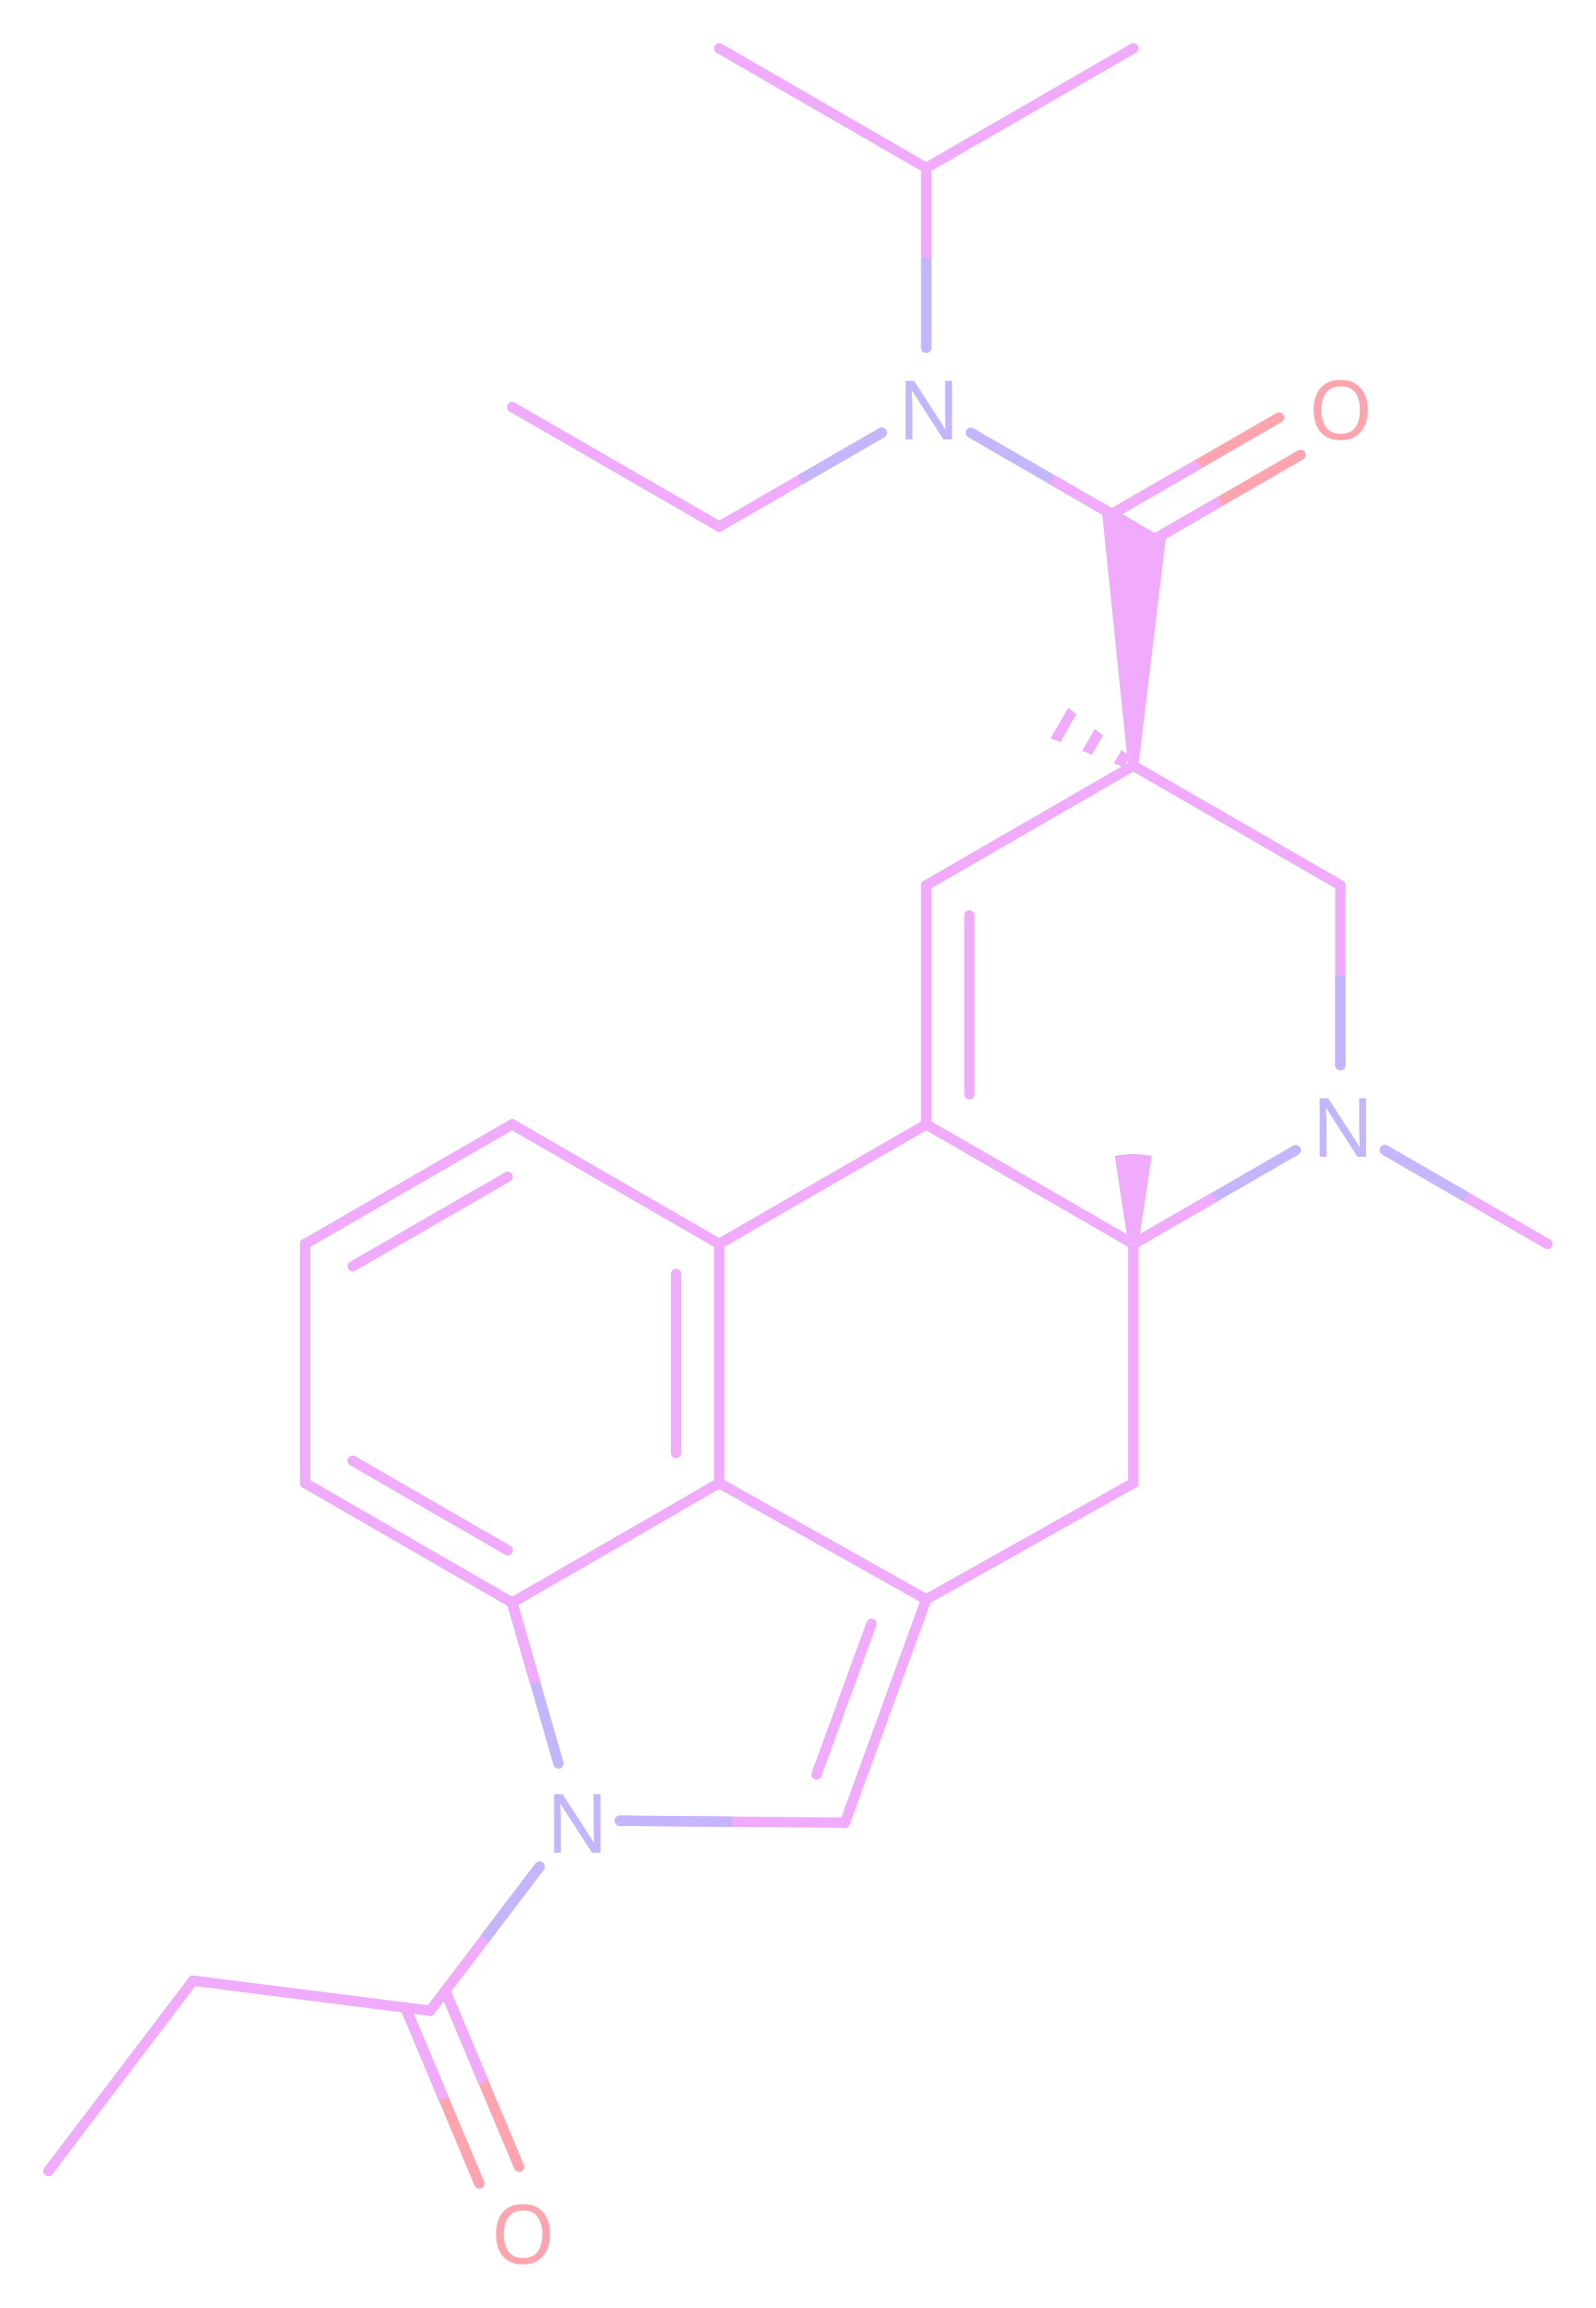
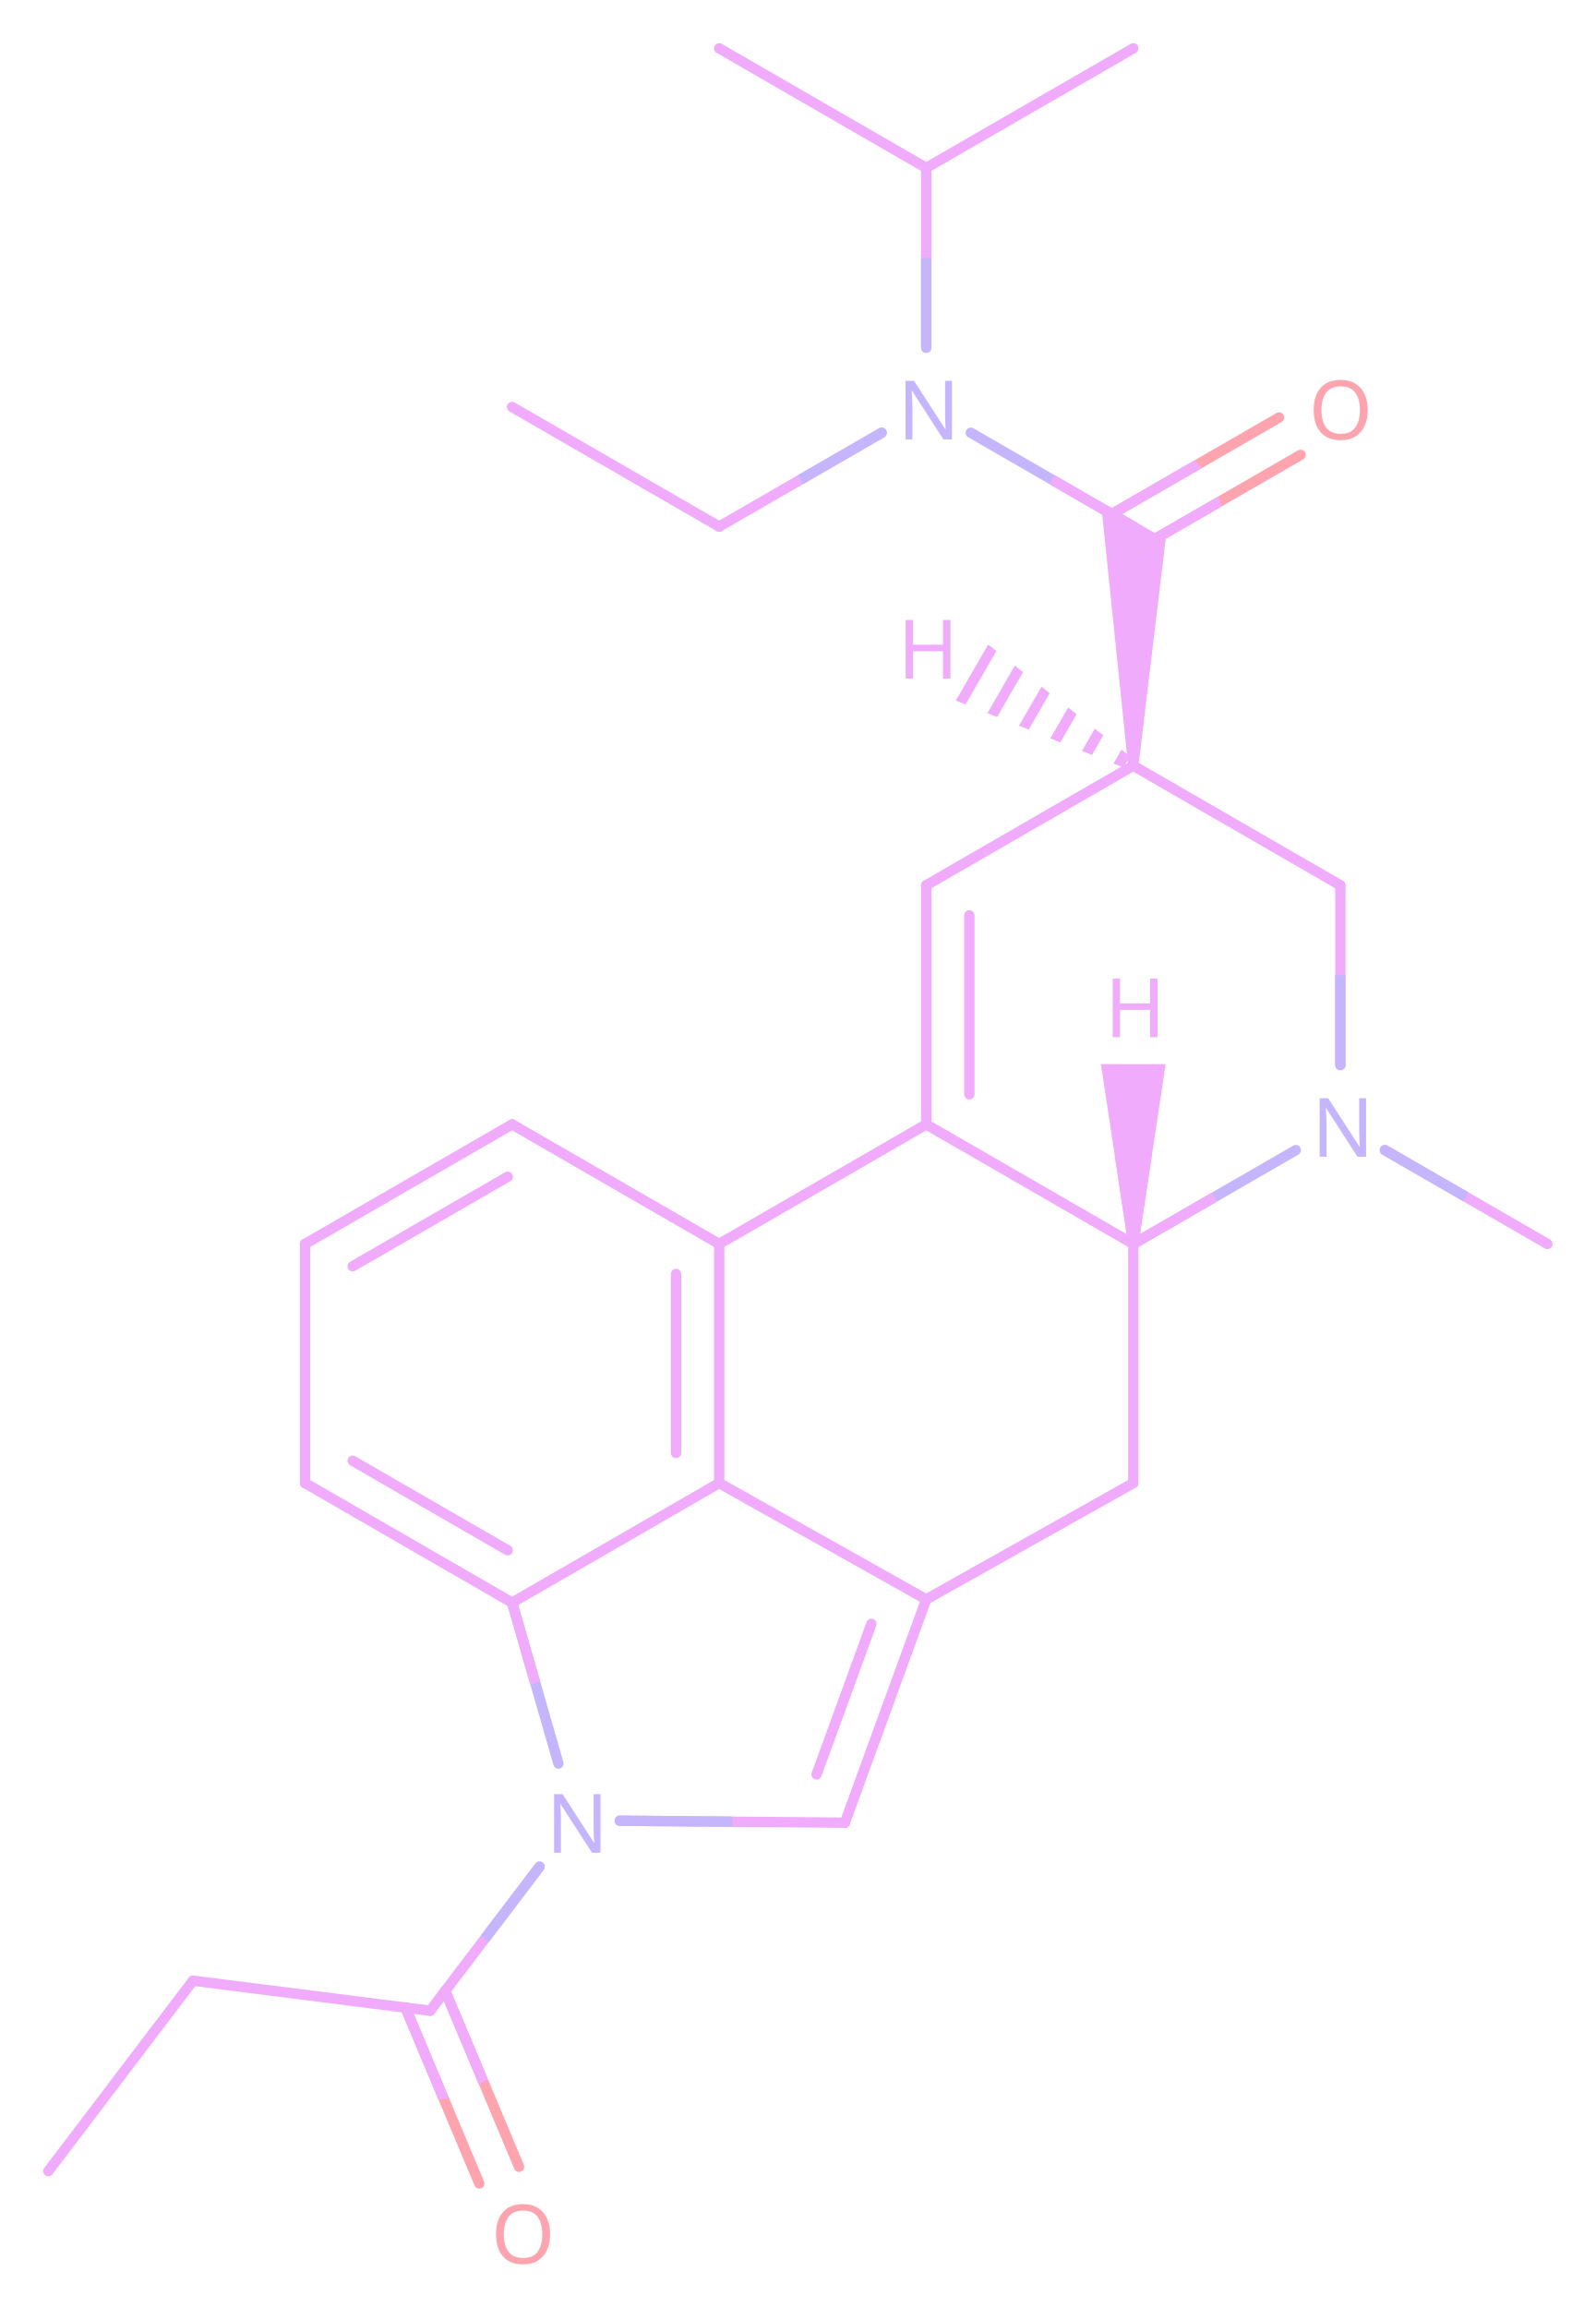
<svg xmlns="http://www.w3.org/2000/svg" fill-opacity="1" color-rendering="auto" color-interpolation="auto" text-rendering="auto" stroke-linecap="square" width="369.708" stroke-miterlimit="10" shape-rendering="auto" stroke-opacity="1" stroke-dasharray="none" font-weight="normal" stroke-width="1" height="534.656" font-family="Dialog" font-style="normal" stroke-linejoin="miter" font-size="12px" stroke-dashoffset="0" image-rendering="auto" version="1.1" id="svg259" style="fill:#f0abfc;stroke:none;">
  <defs id="genericDefs" />
  <g id="g257" transform="translate(-10.13909,-10.95491)" style="fill:#f0abfc;stroke:none">
    <defs id="1886827695240-defs1">
      <clipPath clipPathUnits="userSpaceOnUse" id="1886827695830-clipPath1">
        <path d="M 0,0 H 390 V 558 H 0 Z" id="path3" style="stroke:none" />
      </clipPath>
      <clipPath clipPathUnits="userSpaceOnUse" id="188682769559-clipPath1">
        <path d="m 320.676,236.854 c -11.502,0 -20.826,9.324 -20.826,20.826 0,11.502 9.324,20.826 20.826,20.826 11.502,0 20.826,-9.324 20.826,-20.826 0,-11.502 -9.324,-20.826 -20.826,-20.826 z" id="path6" style="stroke:none" />
      </clipPath>
      <clipPath clipPathUnits="userSpaceOnUse" id="1886827695451-clipPath1">
        <path d="m 272.705,277.387 c -12.002,0 -21.732,9.73 -21.732,21.732 0,12.002 9.73,21.732 21.732,21.732 12.002,0 21.732,-9.73 21.732,-21.732 0,-12.002 -9.73,-21.732 -21.732,-21.732 z" id="path9" style="stroke:none" />
      </clipPath>
      <clipPath clipPathUnits="userSpaceOnUse" id="1886827695469-clipPath1">
        <path d="m 153.745,406.659 c -14.4,0 -26.073,11.673 -26.073,26.073 0,14.4 11.673,26.073 26.073,26.073 14.4,0 26.073,-11.673 26.073,-26.073 0,-14.4 -11.673,-26.073 -26.073,-26.073 z" id="path12" style="stroke:none" />
      </clipPath>
      <clipPath clipPathUnits="userSpaceOnUse" id="1886827695412-clipPath1">
        <path d="m 128.793,362.817 c -10.71,0 -19.392,8.682 -19.392,19.392 0,10.71 8.682,19.392 19.392,19.392 10.71,0 19.392,-8.682 19.392,-19.392 0,-10.71 -8.682,-19.392 -19.392,-19.392 z" id="path15" style="stroke:none" />
      </clipPath>
      <clipPath clipPathUnits="userSpaceOnUse" id="1886827695212-clipPath1">
        <path d="m 272.705,111.207 c -12.002,0 -21.732,9.73 -21.732,21.732 0,12.002 9.73,21.732 21.732,21.732 12.002,0 21.732,-9.73 21.732,-21.732 0,-12.002 -9.73,-21.732 -21.732,-21.732 z" id="path18" style="stroke:none" />
      </clipPath>
      <clipPath clipPathUnits="userSpaceOnUse" id="1886827695785-clipPath1">
        <path d="m 214.403,89.475 c -12.002,0 -21.732,9.73 -21.732,21.732 0,12.002 9.73,21.732 21.732,21.732 12.002,0 21.732,-9.73 21.732,-21.732 0,-12.002 -9.73,-21.732 -21.732,-21.732 z" id="path21" style="stroke:none" />
      </clipPath>
      <clipPath clipPathUnits="userSpaceOnUse" id="1886827695476-clipPath1">
        <path d="m 272.705,111.998 c -11.566,0 -20.941,9.376 -20.941,20.941 0,11.566 9.376,20.941 20.941,20.941 11.566,0 20.941,-9.376 20.941,-20.941 0,-11.566 -9.376,-20.941 -20.941,-20.941 z" id="path24" style="stroke:none" />
      </clipPath>
      <clipPath clipPathUnits="userSpaceOnUse" id="1886827695600-clipPath1">
        <path d="m 272.705,278.293 c -11.502,0 -20.826,9.324 -20.826,20.826 0,11.502 9.324,20.826 20.826,20.826 11.502,0 20.826,-9.324 20.826,-20.826 0,-11.502 -9.324,-20.826 -20.826,-20.826 z" id="path27" style="stroke:none" />
      </clipPath>
      <clipPath clipPathUnits="userSpaceOnUse" id="1886827695865-clipPath1">
        <path d="m 272.705,166.756 c -11.915,0 -21.575,9.659 -21.575,21.575 0,11.915 9.659,21.575 21.575,21.575 11.915,0 21.575,-9.659 21.575,-21.575 0,-11.916 -9.659,-21.575 -21.575,-21.575 z" id="path30" style="stroke:none" />
      </clipPath>
      <clipPath clipPathUnits="userSpaceOnUse" id="1886827695321-clipPath1">
        <path d="m 224.734,70.676 c -11.502,0 -20.826,9.324 -20.826,20.826 0,11.502 9.324,20.826 20.826,20.826 11.502,0 20.826,-9.324 20.826,-20.826 0,-11.502 -9.324,-20.826 -20.826,-20.826 z" id="path33" style="stroke:none" />
      </clipPath>
      <clipPath clipPathUnits="userSpaceOnUse" id="1886827695931-clipPath1">
        <path d="m 135.149,422.425 c -11.572,0 -20.954,9.381 -20.954,20.954 0,11.572 9.381,20.954 20.954,20.954 11.572,0 20.954,-9.381 20.954,-20.954 0,-11.572 -9.381,-20.954 -20.954,-20.954 z" id="path36" style="stroke:none" />
      </clipPath>
      <clipPath clipPathUnits="userSpaceOnUse" id="1886827695626-clipPath1">
        <path d="m 109.798,456.098 c -11.406,0 -20.652,9.246 -20.652,20.652 0,11.406 9.246,20.652 20.652,20.652 11.406,0 20.652,-9.246 20.652,-20.652 0,-11.406 -9.246,-20.652 -20.652,-20.652 z" id="path39" style="stroke:none" />
      </clipPath>
      <clipPath clipPathUnits="userSpaceOnUse" id="1886827695740-clipPath1">
        <path d="m 331.007,255.655 c -12.002,0 -21.732,9.73 -21.732,21.732 0,12.002 9.73,21.732 21.732,21.732 12.002,0 21.732,-9.73 21.732,-21.732 0,-12.002 -9.73,-21.732 -21.732,-21.732 z" id="path42" style="stroke:none" />
      </clipPath>
      <clipPath clipPathUnits="userSpaceOnUse" id="1886827695882-clipPath1">
        <path d="m -314.043,-258.922 h 390 v 558 h -390 z" id="path45" style="stroke:none" />
      </clipPath>
      <clipPath clipPathUnits="userSpaceOnUse" id="1886827695883-clipPath1">
        <path d="m -136.673,-420.142 h 390 v 558 h -390 z" id="path48" style="stroke:none" />
      </clipPath>
      <clipPath clipPathUnits="userSpaceOnUse" id="1886827695931-clipPath2">
        <path d="m -218.101,-92.743 h 390 v 558 h -390 z" id="path51" style="stroke:none" />
      </clipPath>
      <clipPath clipPathUnits="userSpaceOnUse" id="1886827695136-clipPath1">
        <path d="m -313.333,-92.743 h 390 v 558 h -390 z" id="path54" style="stroke:none" />
      </clipPath>
      <clipPath clipPathUnits="userSpaceOnUse" id="188682769568-clipPath1">
        <path d="m -266.096,-231.226 h 390 v 558 h -390 z" id="path57" style="stroke:none" />
      </clipPath>
      <clipPath clipPathUnits="userSpaceOnUse" id="1886827695662-clipPath1">
        <path d="m -218.125,-148.136 h 390 v 558 h -390 z" id="path60" style="stroke:none" />
      </clipPath>
      <clipPath clipPathUnits="userSpaceOnUse" id="1886827695904-clipPath1">
        <path d="m -123.9,-515.323 h 390 v 558 h -390 z" id="path63" style="stroke:none" />
      </clipPath>
    </defs>
    <g text-rendering="geometricPrecision" id="g69" style="fill:#f0abfc;stroke:none">
      <path d="m 128.354,284.597 c 0.574,-0.331 0.77,-1.064 0.439,-1.638 -0.331,-0.573 -1.064,-0.77 -1.638,-0.439 l -35.903,20.729 c -0.574,0.331 -0.77,1.064 -0.439,1.638 0.331,0.574 1.064,0.77 1.638,0.439 z m 1.038,-12.137 c 0.574,-0.331 0.77,-1.064 0.439,-1.638 -0.331,-0.573 -1.064,-0.77 -1.638,-0.439 l -47.971,27.697 c -0.573,0.331 -0.77,1.064 -0.439,1.638 0.331,0.574 1.064,0.77 1.638,0.439 z" clip-path="url(#1886827695830-clipPath1)" id="path67" style="stroke:none;" />
    </g>
    <g text-rendering="geometricPrecision" id="g73" style="fill:#f0abfc;stroke:none">
      <path d="m 82.021,299.119 v 0 55.394 c 0,0.662 -0.537,1.199 -1.199,1.199 -0.662,0 -1.199,-0.537 -1.199,-1.199 v 0 -55.394 c 0,-0.662 0.537,-1.199 1.199,-1.199 0.662,0 1.199,0.537 1.199,1.199 z" clip-path="url(#1886827695830-clipPath1)" id="path71" style="stroke:none;" />
    </g>
    <g text-rendering="geometricPrecision" id="g77" style="fill:#f0abfc;stroke:none">
      <path d="m 92.451,348.305 c -0.573,-0.331 -1.307,-0.135 -1.638,0.439 -0.331,0.574 -0.135,1.307 0.439,1.638 l 35.903,20.729 c 0.574,0.331 1.307,0.135 1.638,-0.439 0.331,-0.574 0.135,-1.307 -0.439,-1.638 z m -11.03,5.169 c -0.573,-0.331 -1.307,-0.135 -1.638,0.439 -0.331,0.574 -0.135,1.307 0.439,1.638 l 47.971,27.697 c 0.574,0.331 1.307,0.135 1.638,-0.439 0.331,-0.573 0.135,-1.307 -0.439,-1.638 z" clip-path="url(#1886827695830-clipPath1)" id="path75" style="stroke:none;" />
    </g>
    <g text-rendering="geometricPrecision" id="g81" style="fill:#f0abfc;stroke:none">
      <path d="m 128.193,381.171 v 0 l 47.971,-27.697 c 0.574,-0.331 1.307,-0.135 1.638,0.439 0.331,0.574 0.135,1.307 -0.439,1.638 v 0 l -47.971,27.697 c -0.573,0.331 -1.307,0.135 -1.638,-0.439 -0.331,-0.573 -0.135,-1.307 0.439,-1.638 z" clip-path="url(#1886827695830-clipPath1)" id="path79" style="stroke:none;" />
    </g>
    <g text-rendering="geometricPrecision" id="g85" style="fill:#f0abfc;stroke:none">
      <path d="m 165.573,347.545 c 0,0.662 0.537,1.199 1.199,1.199 0.662,0 1.199,-0.537 1.199,-1.199 v -41.459 c 0,-0.662 -0.537,-1.199 -1.199,-1.199 -0.662,0 -1.199,0.537 -1.199,1.199 z m 9.991,6.967 c 0,0.662 0.537,1.199 1.199,1.199 0.662,0 1.199,-0.537 1.199,-1.199 v -55.394 c 0,-0.662 -0.537,-1.199 -1.199,-1.199 -0.662,0 -1.199,0.537 -1.199,1.199 z" clip-path="url(#1886827695830-clipPath1)" id="path83" style="stroke:none;" />
    </g>
    <g text-rendering="geometricPrecision" id="g89" style="fill:#f0abfc;stroke:none">
      <path d="m 129.392,270.384 v 0 l 47.971,27.697 c 0.574,0.331 0.77,1.064 0.439,1.638 -0.331,0.574 -1.064,0.77 -1.638,0.439 v 0 l -47.971,-27.697 c -0.573,-0.331 -0.77,-1.064 -0.439,-1.638 0.331,-0.573 1.064,-0.77 1.638,-0.439 z" clip-path="url(#1886827695830-clipPath1)" id="path87" style="stroke:none;" />
    </g>
    <g text-rendering="geometricPrecision" id="g93" style="fill:#f0abfc;stroke:none">
      <path d="m 224.147,380.414 v 0 l 47.971,-26.948 c 0.577,-0.324 1.308,-0.119 1.633,0.458 0.324,0.577 0.119,1.308 -0.458,1.633 v 0 l -47.971,26.948 c -0.577,0.324 -1.308,0.119 -1.633,-0.458 -0.324,-0.577 -0.119,-1.308 0.458,-1.633 z" clip-path="url(#1886827695830-clipPath1)" id="path91" style="stroke:none;" />
    </g>
    <g text-rendering="geometricPrecision" id="g97" style="fill:#f0abfc;stroke:none">
      <path d="m 271.507,354.512 v 0 -55.394 c 0,-0.662 0.537,-1.199 1.199,-1.199 0.662,0 1.199,0.537 1.199,1.199 v 0 55.394 c 0,0.662 -0.537,1.199 -1.199,1.199 -0.662,0 -1.199,-0.537 -1.199,-1.199 z" clip-path="url(#1886827695830-clipPath1)" id="path95" style="stroke:none;" />
    </g>
    <g text-rendering="geometricPrecision" id="g101" style="fill:#f0abfc;stroke:none">
      <path d="m 225.334,270.384 v 0 l 47.971,27.697 c 0.574,0.331 0.77,1.064 0.439,1.638 -0.331,0.574 -1.064,0.77 -1.638,0.439 v 0 L 224.135,272.46 c -0.573,-0.331 -0.77,-1.064 -0.439,-1.638 0.331,-0.573 1.064,-0.77 1.638,-0.439 z" clip-path="url(#1886827695830-clipPath1)" id="path99" style="stroke:none;" />
    </g>
    <g text-rendering="geometricPrecision" id="g105" style="fill:#f0abfc;stroke:none">
      <path d="m 177.351,353.467 v 0 l 47.971,26.948 c 0.577,0.324 0.782,1.055 0.458,1.633 -0.324,0.577 -1.055,0.782 -1.633,0.458 v 0 l -47.971,-26.948 c -0.577,-0.324 -0.782,-1.055 -0.458,-1.633 0.324,-0.577 1.055,-0.782 1.633,-0.458 z" clip-path="url(#1886827695830-clipPath1)" id="path103" style="stroke:none;" />
    </g>
    <g text-rendering="geometricPrecision" id="g109" style="fill:#f0abfc;stroke:none">
      <path d="m 225.334,272.46 v 0 l -47.971,27.697 c -0.573,0.331 -1.307,0.135 -1.638,-0.439 -0.331,-0.573 -0.135,-1.307 0.439,-1.638 v 0 l 47.971,-27.697 c 0.574,-0.331 1.307,-0.135 1.638,0.439 0.331,0.574 0.135,1.307 -0.439,1.638 z" clip-path="url(#1886827695830-clipPath1)" id="path107" style="stroke:none;" />
    </g>
    <g text-rendering="geometricPrecision" id="g113" style="fill:#f0abfc;stroke:none">
      <path d="m 273.305,189.37 v 0 l -47.971,27.697 c -0.573,0.331 -1.307,0.135 -1.638,-0.439 -0.331,-0.574 -0.135,-1.307 0.439,-1.638 v 0 l 47.971,-27.697 c 0.574,-0.331 1.307,-0.135 1.638,0.439 0.331,0.573 0.135,1.307 -0.439,1.638 z" clip-path="url(#1886827695830-clipPath1)" id="path111" style="stroke:none;" />
    </g>
    <g text-rendering="geometricPrecision" id="g119" style="fill:#f0abfc;stroke:none">
      <path d="m 319.477,257.681 v 0 -41.653 c 0,-0.662 0.537,-1.199 1.199,-1.199 0.662,0 1.199,0.537 1.199,1.199 v 0 41.653 c 0,0.662 -0.537,1.199 -1.199,1.199 -0.662,0 -1.199,-0.537 -1.199,-1.199 z" clip-path="url(#1886827695830-clipPath1)" id="path115" style="stroke:none;" />
      <path d="m 319.477,257.681 v 0 -41.653 c 0,-0.662 0.537,-1.199 1.199,-1.199 0.662,0 1.199,0.537 1.199,1.199 v 0 41.653 c 0,0.662 -0.537,1.199 -1.199,1.199 -0.662,0 -1.199,-0.537 -1.199,-1.199 z" clip-path="url(#188682769559-clipPath1)" id="path117" style="fill:#c4b5fd;stroke:none;" />
    </g>
    <g text-rendering="geometricPrecision" id="g123" style="fill:#f0abfc;stroke:none">
      <path d="m 273.305,187.293 v 0 l 47.971,27.697 c 0.574,0.331 0.77,1.064 0.439,1.638 -0.331,0.573 -1.064,0.77 -1.638,0.439 v 0 l -47.971,-27.697 c -0.573,-0.331 -0.77,-1.064 -0.439,-1.638 0.331,-0.574 1.064,-0.77 1.638,-0.439 z" clip-path="url(#1886827695830-clipPath1)" id="path121" style="stroke:none;" />
    </g>
    <g text-rendering="geometricPrecision" id="g127" style="fill:#f0abfc;stroke:none">
      <path d="m 235.925,222.996 c 0,-0.662 -0.537,-1.199 -1.199,-1.199 -0.662,0 -1.199,0.537 -1.199,1.199 v 41.459 c 0,0.662 0.537,1.199 1.199,1.199 0.662,0 1.199,-0.537 1.199,-1.199 z m -9.991,-6.967 c 0,-0.662 -0.537,-1.199 -1.199,-1.199 -0.662,0 -1.199,0.537 -1.199,1.199 v 55.394 c 0,0.662 0.537,1.199 1.199,1.199 0.662,0 1.199,-0.537 1.199,-1.199 z" clip-path="url(#1886827695830-clipPath1)" id="path125" style="stroke:none;" />
    </g>
    <g text-rendering="geometricPrecision" id="g133" style="fill:#c4b5fd;stroke:none;">
      <path d="m 272.106,298.08 v 0 l 37.64,-21.732 c 0.573,-0.331 1.307,-0.135 1.638,0.439 0.331,0.573 0.135,1.307 -0.439,1.638 v 0 l -37.64,21.732 c -0.573,0.331 -1.307,0.135 -1.638,-0.439 -0.331,-0.573 -0.135,-1.307 0.439,-1.638 z" clip-path="url(#1886827695830-clipPath1)" id="path129" style="stroke:none;" />
      <path d="m 272.106,298.08 v 0 l 37.64,-21.732 c 0.573,-0.331 1.307,-0.135 1.638,0.439 0.331,0.573 0.135,1.307 -0.439,1.638 v 0 l -37.64,21.732 c -0.573,0.331 -1.307,0.135 -1.638,-0.439 -0.331,-0.573 -0.135,-1.307 0.439,-1.638 z" clip-path="url(#1886827695451-clipPath1)" id="path131" style="fill:#f0abfc;stroke:none;" />
    </g>
    <g text-rendering="geometricPrecision" id="g139" style="fill:#f0abfc;stroke:none">
      <path d="m 153.755,431.534 v 0 l 52.144,0.454 c 0.662,0.006 1.194,0.547 1.188,1.209 -0.006,0.662 -0.547,1.194 -1.209,1.188 v 0 l -52.144,-0.454 c -0.662,-0.006 -1.194,-0.547 -1.188,-1.209 0.006,-0.662 0.547,-1.194 1.209,-1.188 z" clip-path="url(#1886827695830-clipPath1)" id="path135" style="stroke:none;" />
      <path d="m 153.755,431.534 v 0 l 52.144,0.454 c 0.662,0.006 1.194,0.547 1.188,1.209 -0.006,0.662 -0.547,1.194 -1.209,1.188 v 0 l -52.144,-0.454 c -0.662,-0.006 -1.194,-0.547 -1.188,-1.209 0.006,-0.662 0.547,-1.194 1.209,-1.188 z" clip-path="url(#1886827695469-clipPath1)" id="path137" style="fill:#c4b5fd;stroke:none;" />
    </g>
    <g text-rendering="geometricPrecision" id="g145" style="fill:#c4b5fd;stroke:none;">
      <path d="m 129.945,381.878 v 0 l 10.726,37.271 c 0.183,0.636 -0.184,1.301 -0.821,1.484 -0.636,0.183 -1.301,-0.184 -1.484,-0.821 v 0 l -10.726,-37.271 c -0.183,-0.636 0.184,-1.301 0.821,-1.484 0.636,-0.183 1.301,0.184 1.484,0.821 z" clip-path="url(#1886827695830-clipPath1)" id="path141" style="stroke:none;" />
      <path d="m 129.945,381.878 v 0 l 10.726,37.271 c 0.183,0.636 -0.184,1.301 -0.821,1.484 -0.636,0.183 -1.301,-0.184 -1.484,-0.821 v 0 l -10.726,-37.271 c -0.183,-0.636 0.184,-1.301 0.821,-1.484 0.636,-0.183 1.301,0.184 1.484,0.821 z" clip-path="url(#1886827695412-clipPath1)" id="path143" style="fill:#f0abfc;stroke:none;" />
    </g>
    <g text-rendering="geometricPrecision" id="g149" style="fill:#f0abfc;stroke:none">
      <path d="m 198.201,421.597 c -0.227,0.622 0.094,1.31 0.716,1.537 0.622,0.227 1.31,-0.094 1.537,-0.716 l 12.703,-34.867 c 0.227,-0.622 -0.094,-1.31 -0.716,-1.537 -0.622,-0.227 -1.31,0.094 -1.537,0.716 z m 6.561,11.179 c -0.227,0.622 0.094,1.31 0.716,1.537 0.622,0.227 1.31,-0.094 1.537,-0.716 l 18.846,-51.727 c 0.227,-0.622 -0.094,-1.31 -0.716,-1.537 -0.622,-0.227 -1.31,0.094 -1.537,0.716 z" clip-path="url(#1886827695830-clipPath1)" id="path147" style="stroke:none;" />
    </g>
    <g text-rendering="geometricPrecision" id="g153" style="fill:#f0abfc;stroke:none">
      <path d="m 272.705,188.331 h 1.199 l 6.295,-52.45 -7.494,-4.326 -7.494,-4.326 6.295,61.103 z" clip-path="url(#1886827695830-clipPath1)" id="path151" style="stroke:none;" />
    </g>
    <g text-rendering="geometricPrecision" id="g159" style="fill:#c4b5fd;stroke:none;">
      <path d="m 272.106,133.977 v 0 l -37.641,-21.732 c -0.573,-0.331 -0.77,-1.064 -0.439,-1.638 0.331,-0.573 1.064,-0.77 1.638,-0.439 v 0 l 37.64,21.732 c 0.574,0.331 0.77,1.064 0.439,1.638 -0.331,0.574 -1.064,0.77 -1.638,0.439 z" clip-path="url(#1886827695830-clipPath1)" id="path155" style="stroke:none;" />
      <path d="m 272.106,133.977 v 0 l -37.641,-21.732 c -0.573,-0.331 -0.77,-1.064 -0.439,-1.638 0.331,-0.573 1.064,-0.77 1.638,-0.439 v 0 l 37.64,21.732 c 0.574,0.331 0.77,1.064 0.439,1.638 -0.331,0.574 -1.064,0.77 -1.638,0.439 z" clip-path="url(#1886827695212-clipPath1)" id="path157" style="fill:#f0abfc;stroke:none;" />
    </g>
    <g text-rendering="geometricPrecision" id="g165" style="fill:#f0abfc;stroke:none">
      <path d="m 215.003,112.246 v 0 l -37.64,21.732 c -0.573,0.331 -1.307,0.135 -1.638,-0.439 -0.331,-0.573 -0.135,-1.307 0.439,-1.638 v 0 l 37.641,-21.732 c 0.573,-0.331 1.307,-0.135 1.638,0.439 0.331,0.574 0.135,1.307 -0.439,1.638 z" clip-path="url(#1886827695830-clipPath1)" id="path161" style="stroke:none;" />
      <path d="m 215.003,112.246 v 0 l -37.64,21.732 c -0.573,0.331 -1.307,0.135 -1.638,-0.439 -0.331,-0.573 -0.135,-1.307 0.439,-1.638 v 0 l 37.641,-21.732 c 0.573,-0.331 1.307,-0.135 1.638,0.439 0.331,0.574 0.135,1.307 -0.439,1.638 z" clip-path="url(#1886827695785-clipPath1)" id="path163" style="fill:#c4b5fd;stroke:none;" />
    </g>
    <g text-rendering="geometricPrecision" id="g171" style="fill:#fda4af;stroke:none;">
      <path d="m 267.11,129.016 c -0.573,0.331 -0.77,1.064 -0.439,1.638 0.331,0.574 1.064,0.77 1.638,0.439 l 38.769,-22.383 c 0.574,-0.331 0.77,-1.064 0.439,-1.638 -0.331,-0.574 -1.064,-0.77 -1.638,-0.439 z m 4.996,8.653 c -0.574,0.331 -0.77,1.064 -0.439,1.638 0.331,0.573 1.064,0.77 1.638,0.439 l 38.769,-22.383 c 0.574,-0.331 0.77,-1.064 0.439,-1.638 -0.331,-0.574 -1.064,-0.77 -1.638,-0.439 z" clip-path="url(#1886827695830-clipPath1)" id="path167" style="stroke:none;" />
      <path d="m 267.11,129.016 c -0.573,0.331 -0.77,1.064 -0.439,1.638 0.331,0.574 1.064,0.77 1.638,0.439 l 38.769,-22.383 c 0.574,-0.331 0.77,-1.064 0.439,-1.638 -0.331,-0.574 -1.064,-0.77 -1.638,-0.439 z m 4.996,8.653 c -0.574,0.331 -0.77,1.064 -0.439,1.638 0.331,0.573 1.064,0.77 1.638,0.439 l 38.769,-22.383 c 0.574,-0.331 0.77,-1.064 0.439,-1.638 -0.331,-0.574 -1.064,-0.77 -1.638,-0.439 z" clip-path="url(#1886827695476-clipPath1)" id="path169" style="fill:#f0abfc;stroke:none;" />
    </g>
-     <g text-rendering="geometricPrecision" id="g177" style="fill:#ffffff99;stroke:none;">
+     <g text-rendering="geometricPrecision" id="g177" style="fill:#f0abfc;stroke:none;">
      <path d="m 272.705,299.119 h 1.199 l 6.295,-41.651 h -7.494 -7.494 l 6.295,41.651 z" clip-path="url(#1886827695830-clipPath1)" id="path173" style="stroke:none;" />
      <path d="m 272.705,299.119 h 1.199 l 6.295,-41.651 h -7.494 -7.494 l 6.295,41.651 z" clip-path="url(#1886827695600-clipPath1)" id="path175" style="fill:#f0abfc;stroke:none;" />
    </g>
-     <g text-rendering="geometricPrecision" id="g183" style="fill:#ffffff99;stroke:none;">
+     <g text-rendering="geometricPrecision" id="g183" style="fill:#f0abfc;stroke:none;">
      <path d="m 268.178,187.806 2.252,0.896 v 0 l 1.459,-2.528 v 0 l -1.902,-1.502 v 0 z m -7.318,-2.912 2.252,0.896 v 0 l 2.596,-4.497 v 0 l -1.902,-1.502 v 0 z m -7.318,-2.912 2.252,0.896 3.733,-6.466 -1.902,-1.502 z m -7.318,-2.912 2.252,0.896 4.87,-8.435 -1.902,-1.502 v 0 z m -7.318,-2.912 2.252,0.896 v 0 l 6.007,-10.404 v 0 l -1.902,-1.502 v 0 z m -7.318,-2.912 2.252,0.896 v 0 l 7.144,-12.373 v 0 l -1.902,-1.502 -3.747,6.49 z" clip-path="url(#1886827695830-clipPath1)" id="path179" style="stroke:none;" />
      <path d="m 268.178,187.806 2.252,0.896 v 0 l 1.459,-2.528 v 0 l -1.902,-1.502 v 0 z m -7.318,-2.912 2.252,0.896 v 0 l 2.596,-4.497 v 0 l -1.902,-1.502 v 0 z m -7.318,-2.912 2.252,0.896 3.733,-6.466 -1.902,-1.502 z m -7.318,-2.912 2.252,0.896 4.87,-8.435 -1.902,-1.502 v 0 z m -7.318,-2.912 2.252,0.896 v 0 l 6.007,-10.404 v 0 l -1.902,-1.502 v 0 z m -7.318,-2.912 2.252,0.896 v 0 l 7.144,-12.373 v 0 l -1.902,-1.502 -3.747,6.49 z" clip-path="url(#1886827695865-clipPath1)" id="path181" style="fill:#f0abfc;stroke:none;" />
    </g>
    <g text-rendering="geometricPrecision" id="g187" style="fill:#f0abfc;stroke:none">
      <path d="m 176.163,133.977 v 0 L 128.192,106.281 c -0.574,-0.331 -0.77,-1.064 -0.439,-1.638 0.331,-0.573 1.064,-0.77 1.638,-0.439 v 0 l 47.971,27.696 c 0.574,0.331 0.77,1.064 0.439,1.638 -0.331,0.574 -1.064,0.77 -1.638,0.439 z" clip-path="url(#1886827695830-clipPath1)" id="path185" style="stroke:none;" />
    </g>
    <g text-rendering="geometricPrecision" id="g193" style="fill:#f0abfc;stroke:none">
      <path d="m 223.535,91.502 v 0 -41.651 c 0,-0.662 0.537,-1.199 1.199,-1.199 0.662,0 1.199,0.537 1.199,1.199 v 0 41.651 c 0,0.662 -0.537,1.199 -1.199,1.199 -0.662,0 -1.199,-0.537 -1.199,-1.199 z" clip-path="url(#1886827695830-clipPath1)" id="path189" style="stroke:none;" />
      <path d="m 223.535,91.502 v 0 -41.651 c 0,-0.662 0.537,-1.199 1.199,-1.199 0.662,0 1.199,0.537 1.199,1.199 v 0 41.651 c 0,0.662 -0.537,1.199 -1.199,1.199 -0.662,0 -1.199,-0.537 -1.199,-1.199 z" clip-path="url(#1886827695321-clipPath1)" id="path191" style="fill:#c4b5fd;stroke:none;" />
    </g>
    <g text-rendering="geometricPrecision" id="g197" style="fill:#f0abfc;stroke:none">
      <path d="m 224.135,50.889 v 0 L 176.163,23.192 c -0.573,-0.331 -0.77,-1.064 -0.439,-1.638 0.331,-0.574 1.064,-0.77 1.638,-0.439 v 0 l 47.971,27.696 c 0.574,0.331 0.77,1.064 0.439,1.638 -0.331,0.573 -1.064,0.77 -1.638,0.439 z" clip-path="url(#1886827695830-clipPath1)" id="path195" style="stroke:none;" />
    </g>
    <g text-rendering="geometricPrecision" id="g201" style="fill:#f0abfc;stroke:none">
      <path d="m 224.135,48.812 v 0 L 272.106,21.116 c 0.573,-0.331 1.307,-0.135 1.638,0.439 0.331,0.573 0.135,1.307 -0.439,1.638 v 0 l -47.971,27.696 c -0.573,0.331 -1.307,0.135 -1.638,-0.439 -0.331,-0.574 -0.135,-1.307 0.439,-1.638 z" clip-path="url(#1886827695830-clipPath1)" id="path199" style="stroke:none;" />
    </g>
    <g text-rendering="geometricPrecision" id="g207" style="fill:#f0abfc;stroke:none">
      <path d="m 136.103,444.105 v 0 l -25.35,33.371 c -0.401,0.527 -1.153,0.63 -1.68,0.23 -0.527,-0.401 -0.63,-1.153 -0.23,-1.68 v 0 l 25.35,-33.371 c 0.401,-0.527 1.153,-0.63 1.68,-0.23 0.527,0.401 0.63,1.153 0.23,1.68 z" clip-path="url(#1886827695830-clipPath1)" id="path203" style="stroke:none;" />
      <path d="m 136.103,444.105 v 0 l -25.35,33.371 c -0.401,0.527 -1.153,0.63 -1.68,0.23 -0.527,-0.401 -0.63,-1.153 -0.23,-1.68 v 0 l 25.35,-33.371 c 0.401,-0.527 1.153,-0.63 1.68,-0.23 0.527,0.401 0.63,1.153 0.23,1.68 z" clip-path="url(#1886827695931-clipPath1)" id="path205" style="fill:#c4b5fd;stroke:none;" />
    </g>
    <g text-rendering="geometricPrecision" id="g211" style="fill:#f0abfc;stroke:none">
      <path d="m 109.648,477.94 v 0 l -54.953,-6.964 c -0.657,-0.083 -1.122,-0.683 -1.039,-1.34 0.083,-0.657 0.683,-1.122 1.34,-1.039 v 0 l 54.953,6.964 c 0.657,0.083 1.122,0.683 1.039,1.34 -0.083,0.657 -0.683,1.122 -1.34,1.039 z" clip-path="url(#1886827695830-clipPath1)" id="path209" style="stroke:none;" />
    </g>
    <g text-rendering="geometricPrecision" id="g217" style="fill:#fda4af;stroke:none;">
      <path d="m 114.393,471.692 c -0.256,-0.611 -0.959,-0.898 -1.57,-0.641 -0.611,0.256 -0.898,0.959 -0.641,1.57 l 17.108,40.742 c 0.256,0.611 0.959,0.898 1.57,0.641 0.611,-0.256 0.898,-0.959 0.641,-1.57 z m -9.212,3.868 c -0.256,-0.611 -0.959,-0.898 -1.57,-0.641 -0.611,0.256 -0.898,0.959 -0.641,1.57 l 17.108,40.742 c 0.256,0.611 0.959,0.898 1.57,0.641 0.611,-0.256 0.898,-0.959 0.641,-1.57 z" clip-path="url(#1886827695830-clipPath1)" id="path213" style="stroke:none;" />
      <path d="m 114.393,471.692 c -0.256,-0.611 -0.959,-0.898 -1.57,-0.641 -0.611,0.256 -0.898,0.959 -0.641,1.57 l 17.108,40.742 c 0.256,0.611 0.959,0.898 1.57,0.641 0.611,-0.256 0.898,-0.959 0.641,-1.57 z m -9.212,3.868 c -0.256,-0.611 -0.959,-0.898 -1.57,-0.641 -0.611,0.256 -0.898,0.959 -0.641,1.57 l 17.108,40.742 c 0.256,0.611 0.959,0.898 1.57,0.641 0.611,-0.256 0.898,-0.959 0.641,-1.57 z" clip-path="url(#1886827695626-clipPath1)" id="path215" style="fill:#f0abfc;stroke:none;" />
    </g>
    <g text-rendering="geometricPrecision" id="g221" style="fill:#f0abfc;stroke:none">
      <path d="m 55.8,470.512 v 0 l -33.507,44.109 c -0.401,0.527 -1.153,0.63 -1.68,0.23 -0.527,-0.401 -0.63,-1.153 -0.23,-1.68 v 0 L 53.891,469.061 c 0.401,-0.527 1.153,-0.63 1.68,-0.23 0.527,0.401 0.63,1.153 0.229,1.68 z" clip-path="url(#1886827695830-clipPath1)" id="path219" style="stroke:none;" />
    </g>
    <g text-rendering="geometricPrecision" id="g227" style="fill:#f0abfc;stroke:none">
      <path d="m 331.607,276.348 v 0 l 37.641,21.732 c 0.574,0.331 0.77,1.064 0.439,1.638 -0.331,0.574 -1.064,0.77 -1.638,0.439 v 0 l -37.641,-21.732 c -0.574,-0.331 -0.77,-1.064 -0.439,-1.638 0.331,-0.574 1.064,-0.77 1.638,-0.439 z" clip-path="url(#1886827695830-clipPath1)" id="path223" style="stroke:none;" />
      <path d="m 331.607,276.348 v 0 l 37.641,21.732 c 0.574,0.331 0.77,1.064 0.439,1.638 -0.331,0.574 -1.064,0.77 -1.638,0.439 v 0 l -37.641,-21.732 c -0.574,-0.331 -0.77,-1.064 -0.439,-1.638 0.331,-0.574 1.064,-0.77 1.638,-0.439 z" clip-path="url(#1886827695740-clipPath1)" id="path225" style="fill:#c4b5fd;stroke:none;" />
    </g>
    <g text-rendering="geometricPrecision" font-size="19px" font-family="sans-serif" transform="translate(314.0435,258.9218)" id="g231" style="fill:#c4b5fd;stroke:none;">
      <text x="0" xml:space="preserve" y="20" clip-path="url(#1886827695882-clipPath1)" id="text229" style="stroke:none;">N</text>
    </g>
    <g text-rendering="geometricPrecision" font-size="19px" font-family="sans-serif" transform="translate(136.673,420.1415)" id="g235" style="fill:#c4b5fd;stroke:none;">
      <text x="0" xml:space="preserve" y="20" clip-path="url(#1886827695883-clipPath1)" id="text233" style="stroke:none;">N</text>
    </g>
    <g text-rendering="geometricPrecision" font-size="19px" font-family="sans-serif" transform="translate(218.1014,92.7427)" id="g239" style="fill:#c4b5fd;stroke:none;">
      <text x="0" xml:space="preserve" y="20" clip-path="url(#1886827695931-clipPath2)" id="text237" style="stroke:none;">N</text>
    </g>
    <g text-rendering="geometricPrecision" font-size="19px" font-family="sans-serif" transform="translate(313.3329,92.7427)" id="g243" style="fill:#fda4af;stroke:none;">
      <text x="0" xml:space="preserve" y="20" clip-path="url(#1886827695136-clipPath1)" id="text241" style="stroke:none;">O</text>
    </g>
-     <g text-rendering="geometricPrecision" font-size="19px" font-family="sans-serif" transform="translate(266.096,231.2262)" id="g247" style="fill:#ffffff99;stroke:none;">
+     <g text-rendering="geometricPrecision" font-size="19px" font-family="sans-serif" transform="translate(266.096,231.2262)" id="g247" style="fill:#f0abfc;stroke:none;">
      <text x="0" xml:space="preserve" y="20" clip-path="url(#188682769568-clipPath1)" id="text245" style="stroke:none;">H</text>
    </g>
-     <g text-rendering="geometricPrecision" font-size="19px" font-family="sans-serif" transform="translate(218.1246,148.1355)" id="g251" style="fill:#ffffff99;stroke:none;">
+     <g text-rendering="geometricPrecision" font-size="19px" font-family="sans-serif" transform="translate(218.1246,148.1355)" id="g251" style="fill:#f0abfc;stroke:none;">
      <text x="0" xml:space="preserve" y="20" clip-path="url(#1886827695662-clipPath1)" id="text249" style="stroke:none;">H</text>
    </g>
    <g text-rendering="geometricPrecision" font-size="19px" font-family="sans-serif" transform="translate(123.9002,515.3228)" id="g255" style="fill:#fda4af;stroke:none;">
      <text x="0" xml:space="preserve" y="20" clip-path="url(#1886827695904-clipPath1)" id="text253" style="stroke:none;">O</text>
    </g>
  </g>
</svg>
